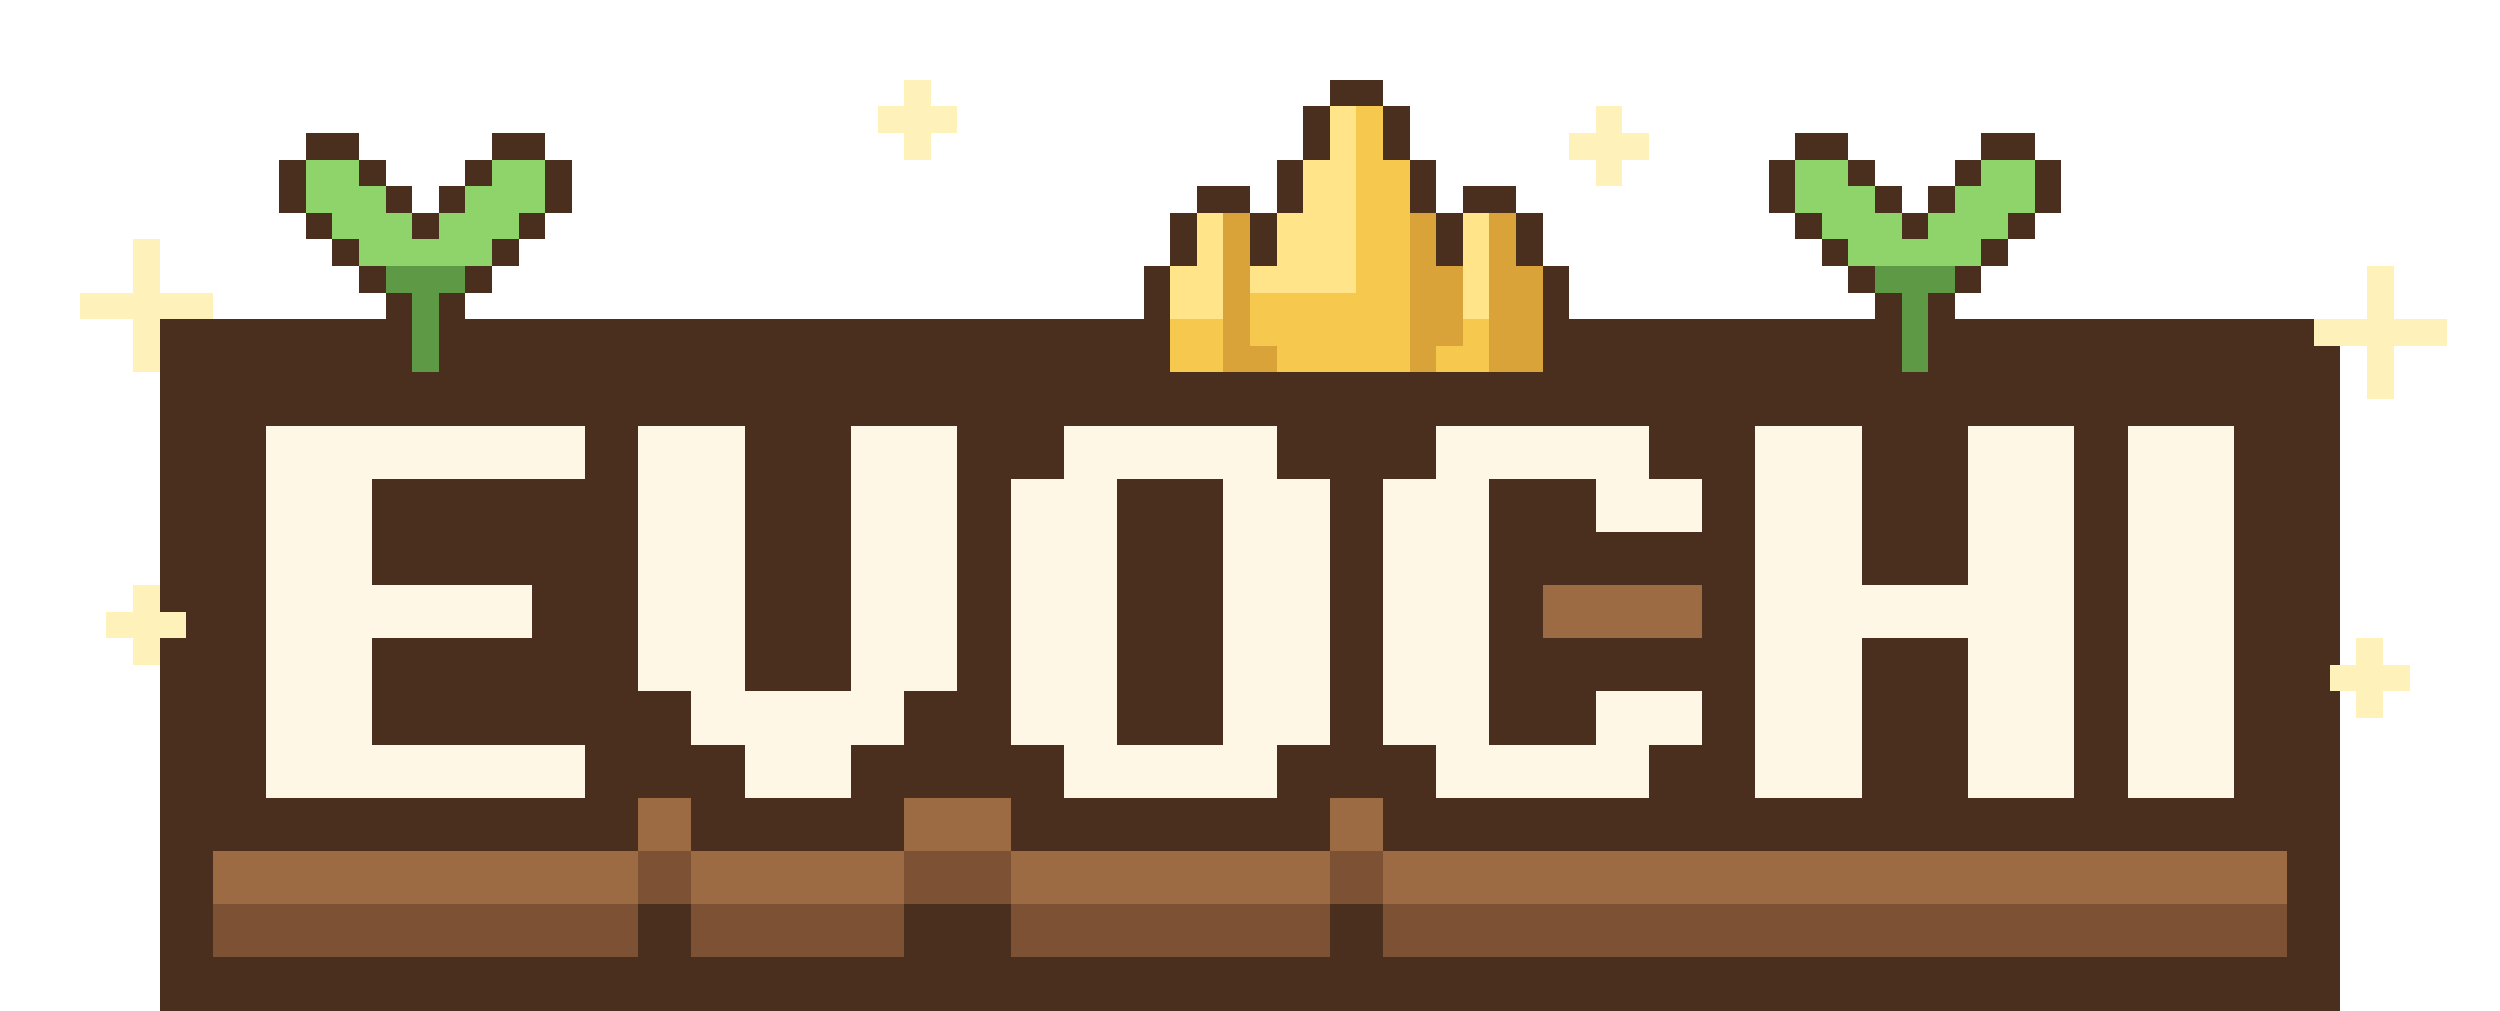
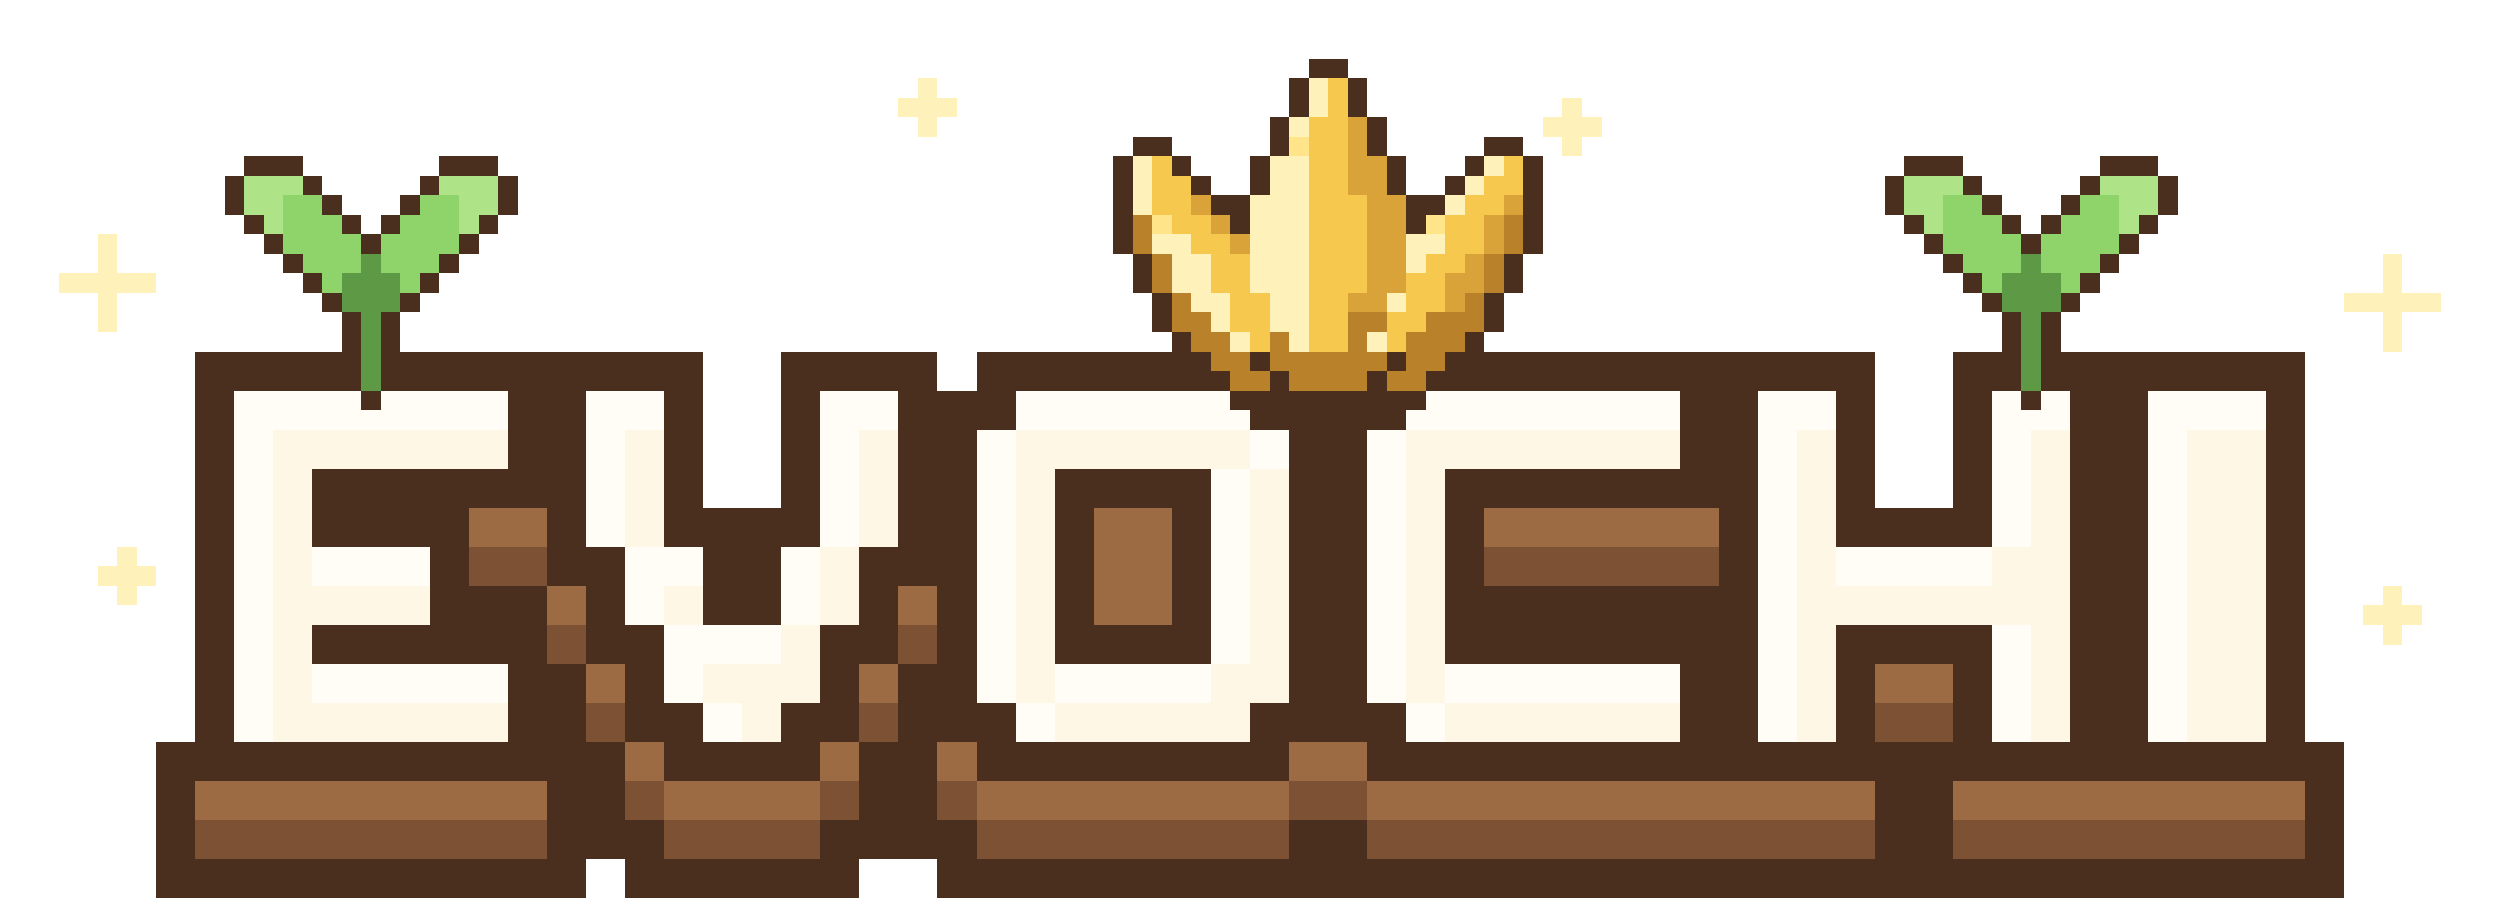
- <svg xmlns="http://www.w3.org/2000/svg" viewBox="0 0 752 304" width="752" height="304" shape-rendering="crispEdges">
-   <g id="extrusion">
-     <path d="M48 304 L48 96 L704 96 L704 304 Z" fill="#4A2E1E" fill-rule="evenodd" />
-     <path d="M416 288 L416 272 L400 272 L400 288 L304 288 L304 272 L272 272 L272 288 L208 288 L208 272 L192 272 L192 288 L64 288 L64 112 L400 112 L400 128 L416 128 L416 112 L688 112 L688 288 Z" fill="#9C6A43" fill-rule="evenodd" />
-     <path d="M400 256 L416 256 L416 272 L400 272 Z M416 272 L688 272 L688 288 L416 288 Z M400 272 L400 288 L304 288 L304 272 Z M192 272 L192 288 L64 288 L64 272 Z M208 272 L192 272 L192 256 L208 256 Z M208 272 L272 272 L272 288 L208 288 Z M512 192 L512 208 L464 208 L464 192 Z M304 256 L304 272 L272 272 L272 256 Z" fill="#7D5234" fill-rule="evenodd" />
+ <svg xmlns="http://www.w3.org/2000/svg" viewBox="0 0 1024 368" width="1024" height="368" shape-rendering="crispEdges">
+   <g id="letter-outlines">
+     <path d="M288 224 L272 224 L272 160 L240 160 L240 224 L256 224 L256 256 L272 256 L272 288 L288 288 L288 304 L320 304 L320 288 L336 288 L336 256 L352 256 L352 224 L368 224 L368 160 L336 160 L336 224 L320 224 L320 256 L288 256 Z M208 304 L208 272 L128 272 L128 256 L176 256 L176 224 L128 224 L128 192 L208 192 L208 160 L96 160 L96 304 Z M80 320 L80 352 L224 352 L224 320 Z M528 176 L512 176 L512 160 L416 160 L416 176 L400 176 L400 288 L416 288 L416 304 L512 304 L512 288 L528 288 Z M400 320 L400 304 L384 304 L384 336 L400 336 L400 352 L528 352 L528 336 L560 336 L560 352 L768 352 L768 320 L560 320 L560 304 L528 304 L528 320 Z M576 304 L688 304 L688 272 L592 272 L592 192 L688 192 L688 160 L576 160 L576 176 L560 176 L560 288 L576 288 Z M944 144 L944 304 L960 304 L960 368 L384 368 L384 352 L352 352 L352 368 L256 368 L256 352 L240 352 L240 368 L64 368 L64 304 L80 304 L80 144 L288 144 L288 208 L320 208 L320 144 L384 144 L384 160 L400 160 L400 144 L528 144 L528 160 L560 160 L560 144 L768 144 L768 208 L800 208 L800 144 Z M880 160 L880 304 L928 304 L928 160 Z M720 304 L752 304 L752 256 L816 256 L816 304 L848 304 L848 160 L816 160 L816 224 L752 224 L752 160 L720 160 Z M944 352 L944 320 L800 320 L800 352 Z M768 304 L800 304 L800 272 L768 272 Z M352 272 L352 304 L336 304 L336 320 L272 320 L272 304 L256 304 L256 272 L240 272 L240 240 L224 240 L224 208 L192 208 L192 240 L224 240 L224 272 L240 272 L240 304 L256 304 L256 336 L272 336 L272 352 L336 352 L336 336 L352 336 L352 304 L368 304 L368 272 L384 272 L384 240 L368 240 L368 272 Z M704 240 L704 208 L608 208 L608 240 Z M496 192 L496 272 L432 272 L432 192 Z M448 208 L448 256 L480 256 L480 208 Z" fill="#4A2E1E" fill-rule="evenodd" />
  </g>
-   <g id="outline">
-     <path d="M400 112 L400 128 L416 128 L416 112 L688 112 L688 256 L416 256 L416 240 L400 240 L400 256 L304 256 L304 240 L272 240 L272 256 L208 256 L208 240 L192 240 L192 256 L64 256 L64 112 Z M512 176 L464 176 L464 192 L512 192 Z" fill="#4A2E1E" fill-rule="evenodd" />
+   <g id="letter-extrusion">
+     <path d="M480 256 L448 256 L448 208 L480 208 Z M768 320 L768 352 L560 352 L560 336 L528 336 L528 352 L400 352 L400 336 L384 336 L384 304 L400 304 L400 320 L528 320 L528 304 L560 304 L560 320 Z M944 320 L944 352 L800 352 L800 320 Z M224 320 L224 352 L80 352 L80 320 Z M256 304 L240 304 L240 272 L256 272 Z M256 304 L272 304 L272 320 L336 320 L336 304 L352 304 L352 336 L336 336 L336 352 L272 352 L272 336 L256 336 Z M608 208 L704 208 L704 240 L608 240 Z M368 240 L384 240 L384 272 L368 272 Z M192 240 L192 208 L224 208 L224 240 Z M800 272 L800 304 L768 304 L768 272 Z M352 304 L352 272 L368 272 L368 304 Z M240 272 L224 272 L224 240 L240 240 Z" fill="#9C6A43" fill-rule="evenodd" />
  </g>
-   <g id="faces">
-     <path d="M288 208 L272 208 L272 224 L256 224 L256 240 L224 240 L224 224 L208 224 L208 208 L192 208 L192 128 L224 128 L224 208 L256 208 L256 128 L288 128 Z M176 128 L176 144 L112 144 L112 176 L160 176 L160 192 L112 192 L112 224 L176 224 L176 240 L80 240 L80 128 Z M528 128 L560 128 L560 176 L592 176 L592 128 L624 128 L624 240 L592 240 L592 192 L560 192 L560 240 L528 240 Z M336 224 L368 224 L368 144 L336 144 Z M512 208 L512 224 L496 224 L496 240 L432 240 L432 224 L416 224 L416 144 L432 144 L432 128 L496 128 L496 144 L512 144 L512 160 L480 160 L480 144 L448 144 L448 224 L480 224 L480 208 Z M672 128 L672 240 L640 240 L640 128 Z M400 224 L384 224 L384 240 L320 240 L320 224 L304 224 L304 144 L320 144 L320 128 L384 128 L384 144 L400 144 Z" fill="#FFF7E6" fill-rule="evenodd" />
+   <g id="letter-shadows">
+     <path d="M80 336 L224 336 L224 352 L80 352 Z M704 224 L704 240 L608 240 L608 224 Z M528 336 L528 352 L400 352 L400 336 Z M768 336 L768 352 L560 352 L560 336 Z M368 256 L384 256 L384 272 L368 272 Z M528 320 L560 320 L560 336 L528 336 Z M240 288 L256 288 L256 304 L240 304 Z M224 256 L240 256 L240 272 L224 272 Z M768 288 L800 288 L800 304 L768 304 Z M800 336 L944 336 L944 352 L800 352 Z M336 336 L336 352 L272 352 L272 336 Z M224 224 L224 240 L192 240 L192 224 Z M272 336 L256 336 L256 320 L272 320 Z M384 320 L400 320 L400 336 L384 336 Z M336 320 L352 320 L352 336 L336 336 Z M352 288 L368 288 L368 304 L352 304 Z" fill="#7D5234" fill-rule="evenodd" />
+     <path d="M512 288 L512 304 L432 304 L432 288 Z M592 288 L688 288 L688 304 L592 304 Z M320 272 L336 272 L336 288 L320 288 Z M320 288 L320 304 L304 304 L304 288 Z M112 288 L208 288 L208 304 L112 304 Z M512 272 L528 272 L528 288 L512 288 Z M832 288 L848 288 L848 304 L832 304 Z M928 288 L928 304 L896 304 L896 288 Z M736 288 L752 288 L752 304 L736 304 Z" fill="#F0DFC3" fill-rule="evenodd" />
  </g>
-   <g id="sprouts">
-     <path d="M124 112 L116 112 L116 88 L108 88 L108 80 L100 80 L100 72 L92 72 L92 64 L84 64 L84 48 L92 48 L92 40 L108 40 L108 48 L116 48 L116 56 L124 56 L124 64 L132 64 L132 56 L140 56 L140 48 L148 48 L148 40 L164 40 L164 48 L172 48 L172 64 L164 64 L164 72 L156 72 L156 80 L148 80 L148 88 L140 88 L140 112 L132 112 L132 120 L124 120 Z" fill="#4A2E1E" fill-rule="evenodd" />
-     <path d="M124 88 L116 88 L116 80 L108 80 L108 72 L100 72 L100 64 L92 64 L92 48 L108 48 L108 56 L116 56 L116 64 L124 64 L124 72 L132 72 L132 64 L140 64 L140 56 L148 56 L148 48 L164 48 L164 64 L156 64 L156 72 L148 72 L148 80 L140 80 L140 88 L132 88 L132 112 L124 112 Z" fill="#8FD36B" fill-rule="evenodd" />
-     <path d="M140 80 L140 88 L132 88 L132 112 L124 112 L124 88 L116 88 L116 80 Z" fill="#5E9A45" fill-rule="evenodd" />
-     <path d="M572 112 L564 112 L564 88 L556 88 L556 80 L548 80 L548 72 L540 72 L540 64 L532 64 L532 48 L540 48 L540 40 L556 40 L556 48 L564 48 L564 56 L572 56 L572 64 L580 64 L580 56 L588 56 L588 48 L596 48 L596 40 L612 40 L612 48 L620 48 L620 64 L612 64 L612 72 L604 72 L604 80 L596 80 L596 88 L588 88 L588 112 L580 112 L580 120 L572 120 Z" fill="#4A2E1E" fill-rule="evenodd" />
-     <path d="M572 88 L564 88 L564 80 L556 80 L556 72 L548 72 L548 64 L540 64 L540 48 L556 48 L556 56 L564 56 L564 64 L572 64 L572 72 L580 72 L580 64 L588 64 L588 56 L596 56 L596 48 L612 48 L612 64 L604 64 L604 72 L596 72 L596 80 L588 80 L588 88 L580 88 L580 112 L572 112 Z" fill="#8FD36B" fill-rule="evenodd" />
-     <path d="M588 80 L588 88 L580 88 L580 112 L572 112 L572 88 L564 88 L564 80 Z" fill="#5E9A45" fill-rule="evenodd" />
+   <g id="letter-faces">
+     <path d="M208 160 L208 192 L128 192 L128 224 L176 224 L176 256 L128 256 L128 272 L208 272 L208 304 L96 304 L96 160 Z M592 192 L592 272 L688 272 L688 304 L576 304 L576 288 L560 288 L560 176 L576 176 L576 160 L688 160 L688 192 Z M816 160 L848 160 L848 304 L816 304 L816 256 L752 256 L752 304 L720 304 L720 160 L752 160 L752 224 L816 224 Z M928 304 L880 304 L880 160 L928 160 Z M288 256 L320 256 L320 224 L336 224 L336 160 L368 160 L368 224 L352 224 L352 256 L336 256 L336 288 L320 288 L320 304 L288 304 L288 288 L272 288 L272 256 L256 256 L256 224 L240 224 L240 160 L272 160 L272 224 L288 224 Z M416 304 L416 288 L400 288 L400 176 L416 176 L416 160 L512 160 L512 176 L528 176 L528 288 L512 288 L512 304 Z M496 192 L432 192 L432 272 L496 272 Z" fill="#FFF7E6" fill-rule="evenodd" />
  </g>
-   <g id="crown">
-     <path d="M384 80 L392 80 L392 112 L384 112 L384 120 L352 120 L352 112 L344 112 L344 80 L352 80 L352 64 L360 64 L360 56 L376 56 L376 64 L384 64 Z" fill="#4A2E1E" fill-rule="evenodd" />
-     <path d="M464 80 L472 80 L472 112 L464 112 L464 120 L432 120 L432 112 L424 112 L424 80 L432 80 L432 64 L440 64 L440 56 L456 56 L456 64 L464 64 Z" fill="#4A2E1E" fill-rule="evenodd" />
-     <path d="M424 48 L432 48 L432 64 L440 64 L440 80 L448 80 L448 104 L440 104 L440 112 L432 112 L432 120 L384 120 L384 112 L376 112 L376 104 L368 104 L368 80 L376 80 L376 64 L384 64 L384 48 L392 48 L392 32 L400 32 L400 24 L416 24 L416 32 L424 32 Z" fill="#4A2E1E" fill-rule="evenodd" />
-     <path d="M384 112 L352 112 L352 80 L360 80 L360 64 L376 64 L376 80 L384 80 Z" fill="#F7C84E" fill-rule="evenodd" />
-     <path d="M368 96 L352 96 L352 80 L360 80 L360 64 L368 64 Z" fill="#FFE48A" fill-rule="evenodd" />
-     <path d="M368 64 L376 64 L376 80 L384 80 L384 112 L368 112 Z" fill="#D9A33A" fill-rule="evenodd" />
-     <path d="M464 112 L432 112 L432 80 L440 80 L440 64 L456 64 L456 80 L464 80 Z" fill="#F7C84E" fill-rule="evenodd" />
-     <path d="M448 96 L432 96 L432 80 L440 80 L440 64 L448 64 Z" fill="#FFE48A" fill-rule="evenodd" />
-     <path d="M448 64 L456 64 L456 80 L464 80 L464 112 L448 112 Z" fill="#D9A33A" fill-rule="evenodd" />
-     <path d="M416 32 L416 48 L424 48 L424 64 L432 64 L432 80 L440 80 L440 104 L432 104 L432 112 L384 112 L384 104 L376 104 L376 80 L384 80 L384 64 L392 64 L392 48 L400 48 L400 32 Z" fill="#F7C84E" fill-rule="evenodd" />
-     <path d="M408 88 L376 88 L376 80 L384 80 L384 64 L392 64 L392 48 L400 48 L400 32 L408 32 Z" fill="#FFE48A" fill-rule="evenodd" />
-     <path d="M440 104 L432 104 L432 112 L424 112 L424 64 L432 64 L432 80 L440 80 Z" fill="#D9A33A" fill-rule="evenodd" />
+   <g id="letter-highlights">
+     <path d="M208 160 L208 176 L112 176 L112 304 L96 304 L96 160 Z M832 176 L832 224 L816 224 L816 160 L848 160 L848 176 Z M208 272 L208 288 L128 288 L128 272 Z M688 272 L688 288 L592 288 L592 272 Z M256 224 L240 224 L240 160 L272 160 L272 176 L256 176 Z M576 160 L688 160 L688 176 L576 176 Z M576 176 L576 288 L560 288 L560 176 Z M896 304 L880 304 L880 160 L928 160 L928 176 L896 176 Z M736 304 L720 304 L720 160 L752 160 L752 176 L736 176 Z M512 160 L512 176 L416 176 L416 160 Z M592 288 L592 304 L576 304 L576 288 Z M816 256 L832 256 L832 304 L816 304 Z M816 224 L816 240 L752 240 L752 224 Z M416 288 L400 288 L400 176 L416 176 Z M128 224 L176 224 L176 240 L128 240 Z M288 272 L288 288 L272 288 L272 256 L320 256 L320 272 Z M288 288 L304 288 L304 304 L288 304 Z M272 240 L272 256 L256 256 L256 224 L288 224 L288 240 Z M368 160 L368 176 L352 176 L352 224 L336 224 L336 160 Z M512 176 L528 176 L528 192 L512 192 Z M512 192 L512 272 L496 272 L496 192 Z M416 288 L432 288 L432 304 L416 304 Z M432 288 L432 272 L496 272 L496 288 Z M320 224 L336 224 L336 256 L320 256 Z" fill="#FFFDF6" fill-rule="evenodd" />
  </g>
-   <g id="sparkles">
-     <path d="M48 112 L40 112 L40 96 L24 96 L24 88 L40 88 L40 72 L48 72 L48 88 L64 88 L64 96 L48 96 Z" fill="#FFF1BA" fill-rule="evenodd" />
-     <path d="M32 184 L40 184 L40 176 L48 176 L48 184 L56 184 L56 192 L48 192 L48 200 L40 200 L40 192 L32 192 Z" fill="#FFF1BA" fill-rule="evenodd" />
-     <path d="M720 120 L712 120 L712 104 L696 104 L696 96 L712 96 L712 80 L720 80 L720 96 L736 96 L736 104 L720 104 Z" fill="#FFF1BA" fill-rule="evenodd" />
-     <path d="M700.8 200 L708.8 200 L708.8 192 L716.8 192 L716.8 200 L724.8 200 L724.8 208 L716.8 208 L716.8 216 L708.8 216 L708.8 208 L700.8 208 Z" fill="#FFF1BA" fill-rule="evenodd" />
-     <path d="M264 32 L272 32 L272 24 L280 24 L280 32 L288 32 L288 40 L280 40 L280 48 L272 48 L272 40 L264 40 Z" fill="#FFF1BA" fill-rule="evenodd" />
-     <path d="M472 40 L480 40 L480 32 L488 32 L488 40 L496 40 L496 48 L488 48 L488 56 L480 56 L480 48 L472 48 Z" fill="#FFF1BA" fill-rule="evenodd" />
+   <g id="green-sprouts">
+     <path d="M148 160 L140 160 L140 128 L132 128 L132 120 L124 120 L124 112 L116 112 L116 104 L108 104 L108 96 L100 96 L100 88 L92 88 L92 72 L100 72 L100 64 L124 64 L124 72 L132 72 L132 80 L140 80 L140 88 L148 88 L148 96 L156 96 L156 88 L164 88 L164 80 L172 80 L172 72 L180 72 L180 64 L204 64 L204 72 L212 72 L212 88 L204 88 L204 96 L196 96 L196 104 L188 104 L188 112 L180 112 L180 120 L172 120 L172 128 L164 128 L164 160 L156 160 L156 168 L148 168 Z" fill="#4A2E1E" fill-rule="evenodd" />
+     <path d="M132 112 L124 112 L124 104 L116 104 L116 80 L132 80 L132 88 L140 88 L140 96 L148 96 L148 112 L140 112 L140 120 L132 120 Z M188 104 L180 104 L180 112 L172 112 L172 120 L164 120 L164 112 L156 112 L156 96 L164 96 L164 88 L172 88 L172 80 L188 80 Z" fill="#8FD36B" fill-rule="evenodd" />
+     <path d="M108 88 L100 88 L100 72 L124 72 L124 80 L116 80 L116 96 L108 96 Z M188 80 L180 80 L180 72 L204 72 L204 88 L196 88 L196 96 L188 96 Z" fill="#AEE388" fill-rule="evenodd" />
+     <path d="M140 112 L148 112 L148 104 L156 104 L156 112 L164 112 L164 128 L156 128 L156 160 L148 160 L148 128 L140 128 Z" fill="#5E9A45" fill-rule="evenodd" />
+     <path d="M828 160 L820 160 L820 128 L812 128 L812 120 L804 120 L804 112 L796 112 L796 104 L788 104 L788 96 L780 96 L780 88 L772 88 L772 72 L780 72 L780 64 L804 64 L804 72 L812 72 L812 80 L820 80 L820 88 L828 88 L828 96 L836 96 L836 88 L844 88 L844 80 L852 80 L852 72 L860 72 L860 64 L884 64 L884 72 L892 72 L892 88 L884 88 L884 96 L876 96 L876 104 L868 104 L868 112 L860 112 L860 120 L852 120 L852 128 L844 128 L844 160 L836 160 L836 168 L828 168 Z" fill="#4A2E1E" fill-rule="evenodd" />
+     <path d="M812 112 L804 112 L804 104 L796 104 L796 80 L812 80 L812 88 L820 88 L820 96 L828 96 L828 112 L820 112 L820 120 L812 120 Z M868 104 L860 104 L860 112 L852 112 L852 120 L844 120 L844 112 L836 112 L836 96 L844 96 L844 88 L852 88 L852 80 L868 80 Z" fill="#8FD36B" fill-rule="evenodd" />
+     <path d="M788 88 L780 88 L780 72 L804 72 L804 80 L796 80 L796 96 L788 96 Z M868 80 L860 80 L860 72 L884 72 L884 88 L876 88 L876 96 L868 96 Z" fill="#AEE388" fill-rule="evenodd" />
+     <path d="M820 112 L828 112 L828 104 L836 104 L836 112 L844 112 L844 128 L836 128 L836 160 L828 160 L828 128 L820 128 Z" fill="#5E9A45" fill-rule="evenodd" />
+   </g>
+   <g id="amber-crystal">
+     <path d="M536 160 L528 160 L528 168 L504 168 L504 160 L496 160 L496 152 L488 152 L488 144 L480 144 L480 136 L472 136 L472 120 L464 120 L464 104 L456 104 L456 64 L464 64 L464 56 L480 56 L480 64 L488 64 L488 72 L496 72 L496 80 L504 80 L504 88 L512 88 L512 96 L520 96 L520 104 L528 104 L528 112 L536 112 Z" fill="#4A2E1E" fill-rule="evenodd" />
+     <path d="M504 152 L496 152 L496 144 L488 144 L488 136 L480 136 L480 120 L488 120 L488 128 L496 128 L496 136 L504 136 L504 144 L528 144 L528 160 L504 160 Z M472 104 L464 104 L464 88 L472 88 Z M472 104 L480 104 L480 120 L472 120 Z" fill="#B8812A" fill-rule="evenodd" />
+     <path d="M624 64 L632 64 L632 104 L624 104 L624 120 L616 120 L616 136 L608 136 L608 144 L600 144 L600 152 L592 152 L592 160 L584 160 L584 168 L560 168 L560 160 L552 160 L552 112 L560 112 L560 104 L568 104 L568 96 L576 96 L576 88 L584 88 L584 80 L592 80 L592 72 L600 72 L600 64 L608 64 L608 56 L624 56 Z" fill="#4A2E1E" fill-rule="evenodd" />
+     <path d="M624 104 L616 104 L616 88 L624 88 Z M616 104 L616 120 L608 120 L608 104 Z M560 144 L584 144 L584 136 L592 136 L592 128 L600 128 L600 120 L608 120 L608 136 L600 136 L600 144 L592 144 L592 152 L584 152 L584 160 L560 160 Z" fill="#B8812A" fill-rule="evenodd" />
+     <path d="M528 168 L528 160 L520 160 L520 152 L512 152 L512 136 L504 136 L504 80 L512 80 L512 64 L520 64 L520 48 L528 48 L528 32 L536 32 L536 24 L552 24 L552 32 L560 32 L560 48 L568 48 L568 64 L576 64 L576 80 L584 80 L584 136 L576 136 L576 152 L568 152 L568 160 L560 160 L560 168 Z" fill="#4A2E1E" fill-rule="evenodd" />
+     <path d="M528 152 L520 152 L520 136 L528 136 L528 144 L560 144 L560 136 L568 136 L568 152 L560 152 L560 160 L528 160 Z M520 136 L512 136 L512 120 L520 120 Z M568 136 L568 120 L576 120 L576 136 Z" fill="#B8812A" fill-rule="evenodd" />
+     <path d="M472 88 L464 88 L464 64 L472 64 Z M480 96 L488 96 L488 104 L496 104 L496 120 L504 120 L504 136 L496 136 L496 128 L488 128 L488 120 L480 120 L480 104 L472 104 L472 88 L480 88 Z M504 136 L512 136 L512 144 L504 144 Z" fill="#FFF1BA" fill-rule="evenodd" />
+     <path d="M496 96 L504 96 L504 104 L512 104 L512 120 L520 120 L520 144 L512 144 L512 136 L504 136 L504 120 L496 120 L496 104 L488 104 L488 96 L480 96 L480 88 L472 88 L472 64 L480 64 L480 72 L488 72 L488 88 L496 88 Z" fill="#F7C84E" fill-rule="evenodd" />
+     <path d="M528 128 L520 128 L520 120 L512 120 L512 104 L520 104 L520 112 L528 112 Z M512 104 L504 104 L504 96 L512 96 Z M496 88 L488 88 L488 80 L496 80 Z M496 88 L504 88 L504 96 L496 96 Z" fill="#D9A33A" fill-rule="evenodd" />
+     <path d="M528 144 L520 144 L520 128 L528 128 Z" fill="#B8812A" fill-rule="evenodd" />
+     <path d="M472 88 L480 88 L480 96 L472 96 Z" fill="#FFE48A" fill-rule="evenodd" />
+     <path d="M560 112 L568 112 L568 104 L576 104 L576 96 L584 96 L584 88 L592 88 L592 104 L584 104 L584 112 L576 112 L576 128 L568 128 L568 144 L560 144 Z M600 72 L608 72 L608 80 L600 80 Z M608 72 L608 64 L616 64 L616 72 Z M600 80 L600 88 L592 88 L592 80 Z" fill="#FFF1BA" fill-rule="evenodd" />
+     <path d="M592 104 L592 88 L600 88 L600 80 L608 80 L608 72 L616 72 L616 64 L624 64 L624 80 L616 80 L616 88 L608 88 L608 104 L600 104 L600 112 L592 112 L592 128 L584 128 L584 136 L576 136 L576 144 L568 144 L568 128 L576 128 L576 112 L584 112 L584 104 Z" fill="#F7C84E" fill-rule="evenodd" />
+     <path d="M600 104 L608 104 L608 120 L600 120 L600 128 L592 128 L592 112 L600 112 Z M608 104 L608 88 L616 88 L616 104 Z M616 80 L624 80 L624 88 L616 88 Z" fill="#D9A33A" fill-rule="evenodd" />
+     <path d="M576 136 L584 136 L584 144 L576 144 Z M584 136 L584 128 L592 128 L592 136 Z" fill="#B8812A" fill-rule="evenodd" />
+     <path d="M584 88 L592 88 L592 96 L584 96 Z" fill="#FFE48A" fill-rule="evenodd" />
+     <path d="M536 32 L544 32 L544 48 L536 48 Z M536 144 L528 144 L528 136 L520 136 L520 120 L512 120 L512 80 L520 80 L520 64 L528 64 L528 48 L536 48 Z" fill="#FFF1BA" fill-rule="evenodd" />
+     <path d="M536 48 L544 48 L544 32 L552 32 L552 80 L560 80 L560 120 L552 120 L552 144 L536 144 Z" fill="#F7C84E" fill-rule="evenodd" />
+     <path d="M560 64 L568 64 L568 80 L576 80 L576 120 L568 120 L568 128 L552 128 L552 120 L560 120 L560 80 L552 80 L552 48 L560 48 Z" fill="#D9A33A" fill-rule="evenodd" />
+     <path d="M552 128 L568 128 L568 136 L560 136 L560 144 L552 144 Z" fill="#B8812A" fill-rule="evenodd" />
+     <path d="M528 56 L536 56 L536 64 L528 64 Z" fill="#FFE48A" fill-rule="evenodd" />
+   </g>
+   <g id="decorative-sparkles">
+     <path d="M48 136 L40 136 L40 120 L24 120 L24 112 L40 112 L40 96 L48 96 L48 112 L64 112 L64 120 L48 120 Z" fill="#FFF1BA" fill-rule="evenodd" />
+     <path d="M40 232 L48 232 L48 224 L56 224 L56 232 L64 232 L64 240 L56 240 L56 248 L48 248 L48 240 L40 240 Z" fill="#FFF1BA" fill-rule="evenodd" />
+     <path d="M984 144 L976 144 L976 128 L960 128 L960 120 L976 120 L976 104 L984 104 L984 120 L1000 120 L1000 128 L984 128 Z" fill="#FFF1BA" fill-rule="evenodd" />
+     <path d="M968 248 L976 248 L976 240 L984 240 L984 248 L992 248 L992 256 L984 256 L984 264 L976 264 L976 256 L968 256 Z" fill="#FFF1BA" fill-rule="evenodd" />
+     <path d="M368 40 L376 40 L376 32 L384 32 L384 40 L392 40 L392 48 L384 48 L384 56 L376 56 L376 48 L368 48 Z" fill="#FFF1BA" fill-rule="evenodd" />
+     <path d="M632 48 L640 48 L640 40 L648 40 L648 48 L656 48 L656 56 L648 56 L648 64 L640 64 L640 56 L632 56 Z" fill="#FFF1BA" fill-rule="evenodd" />
  </g>
</svg>
